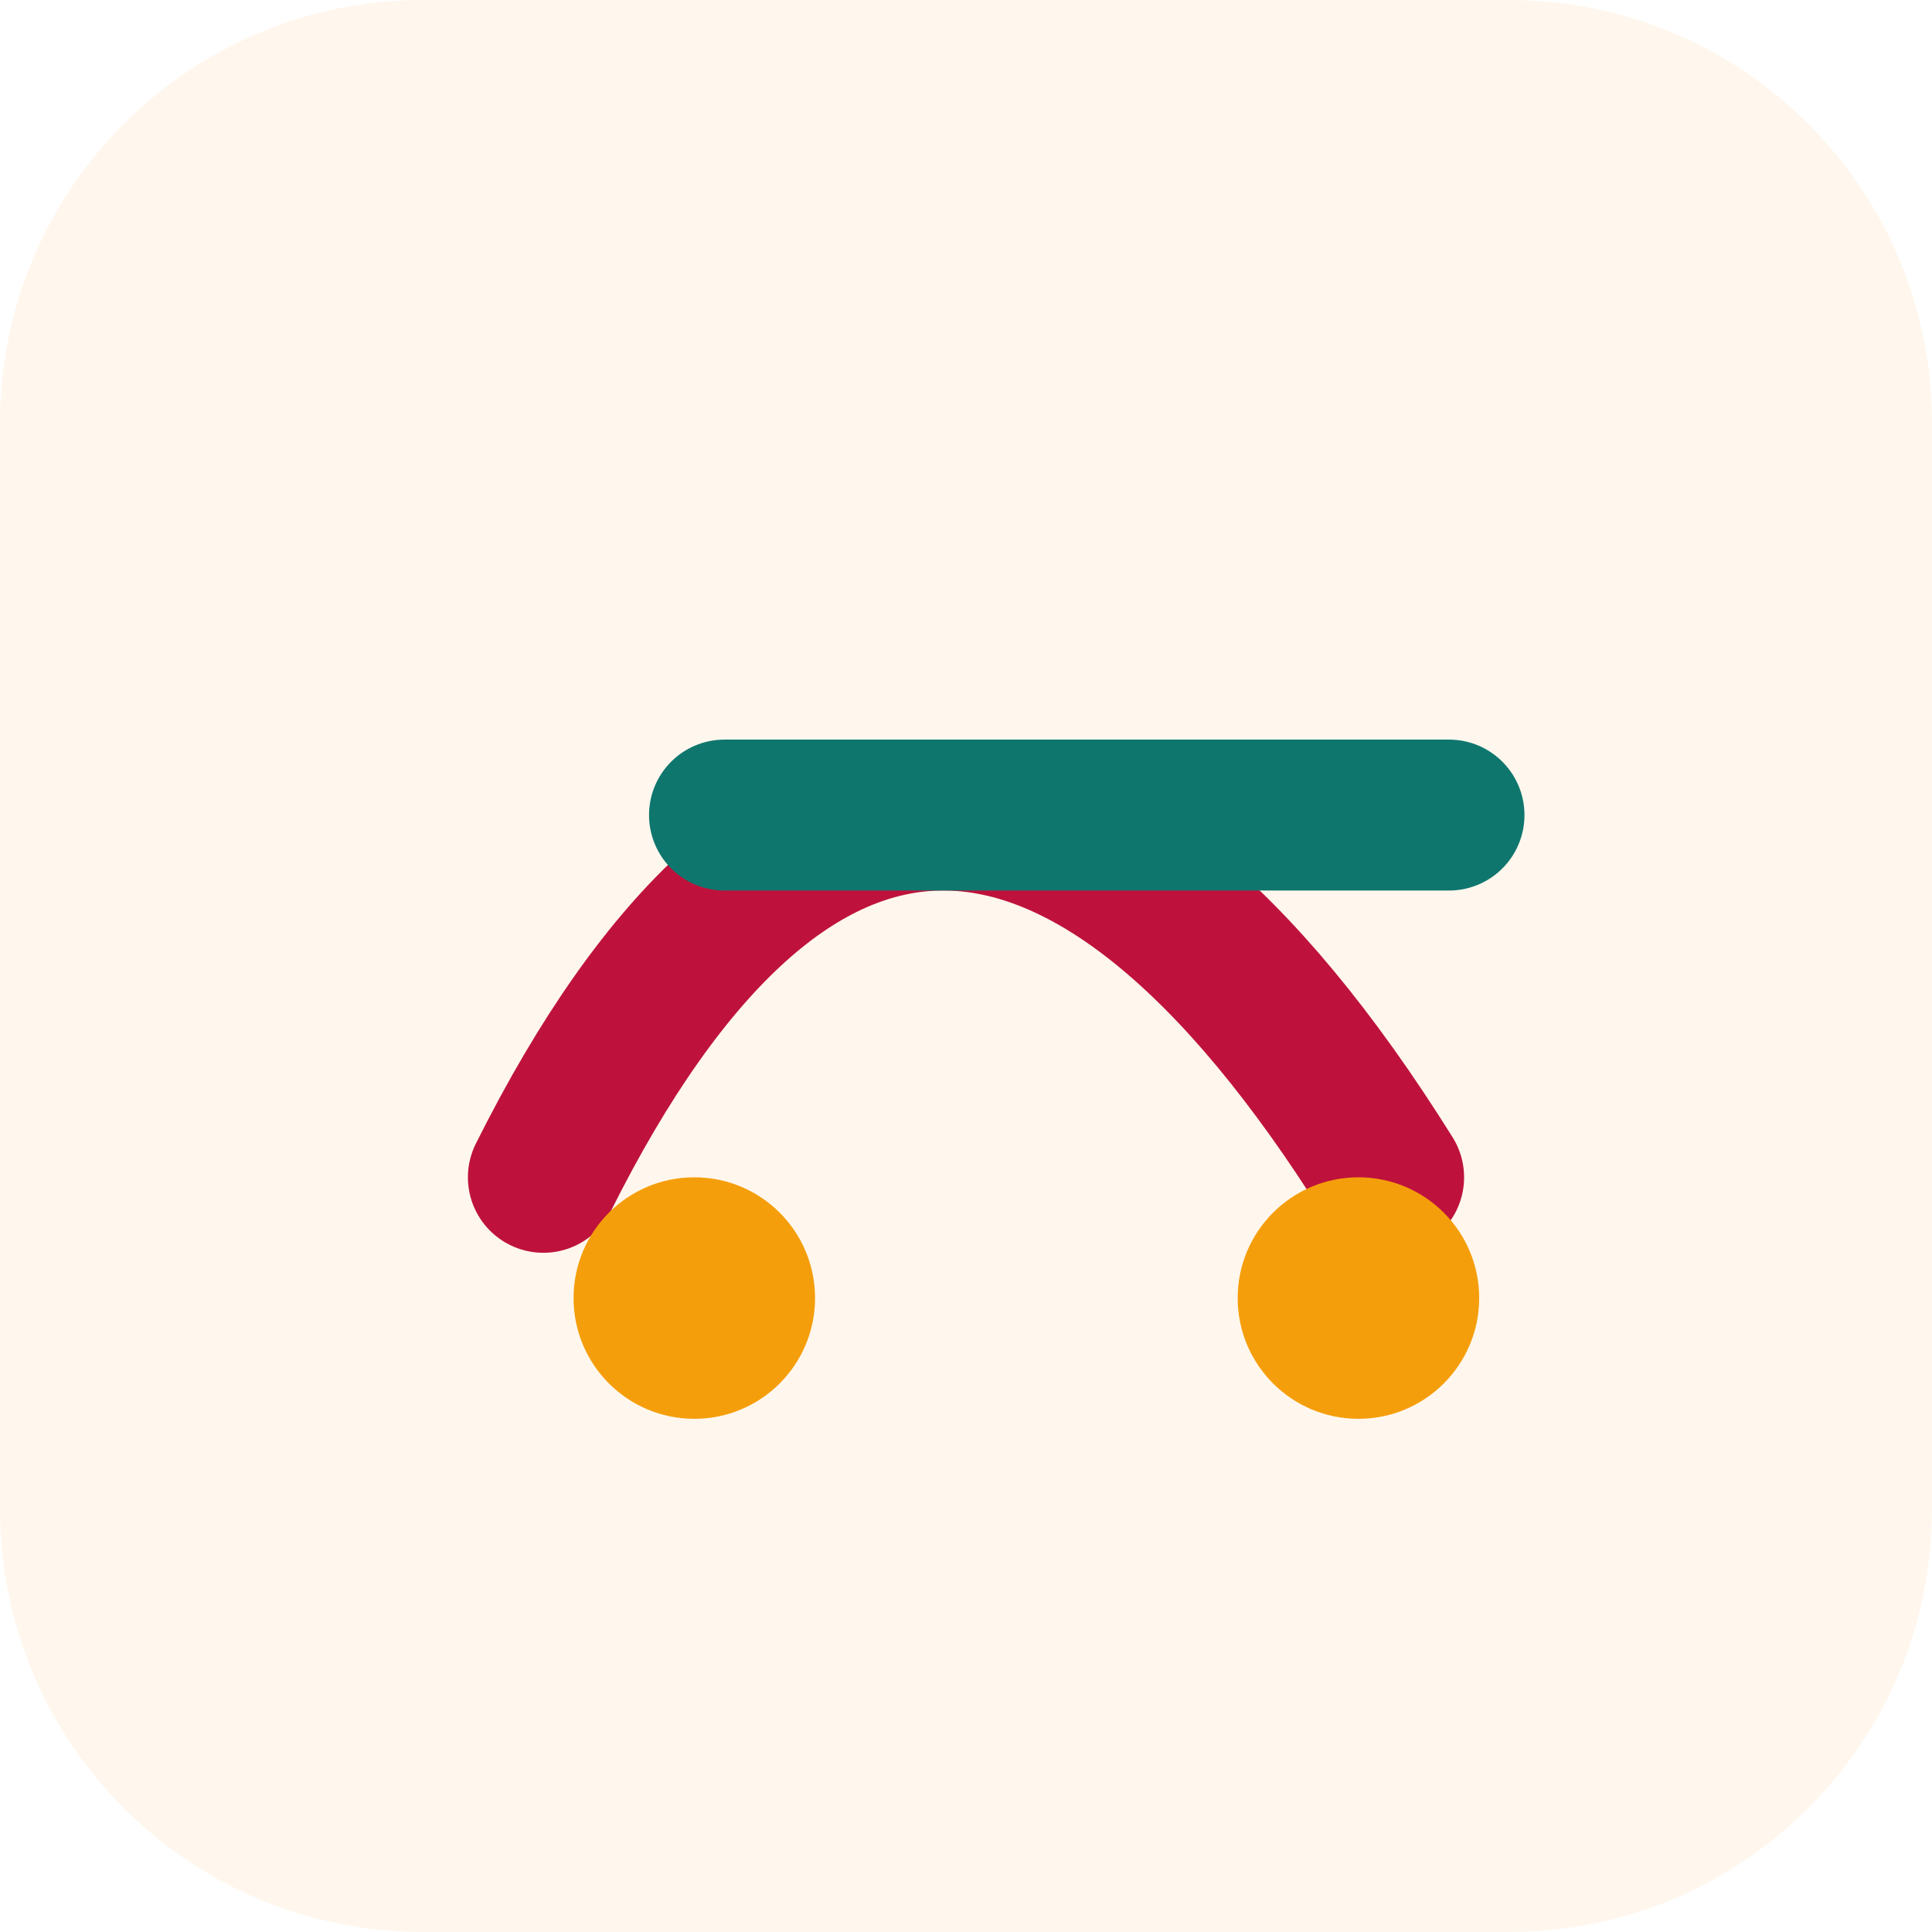
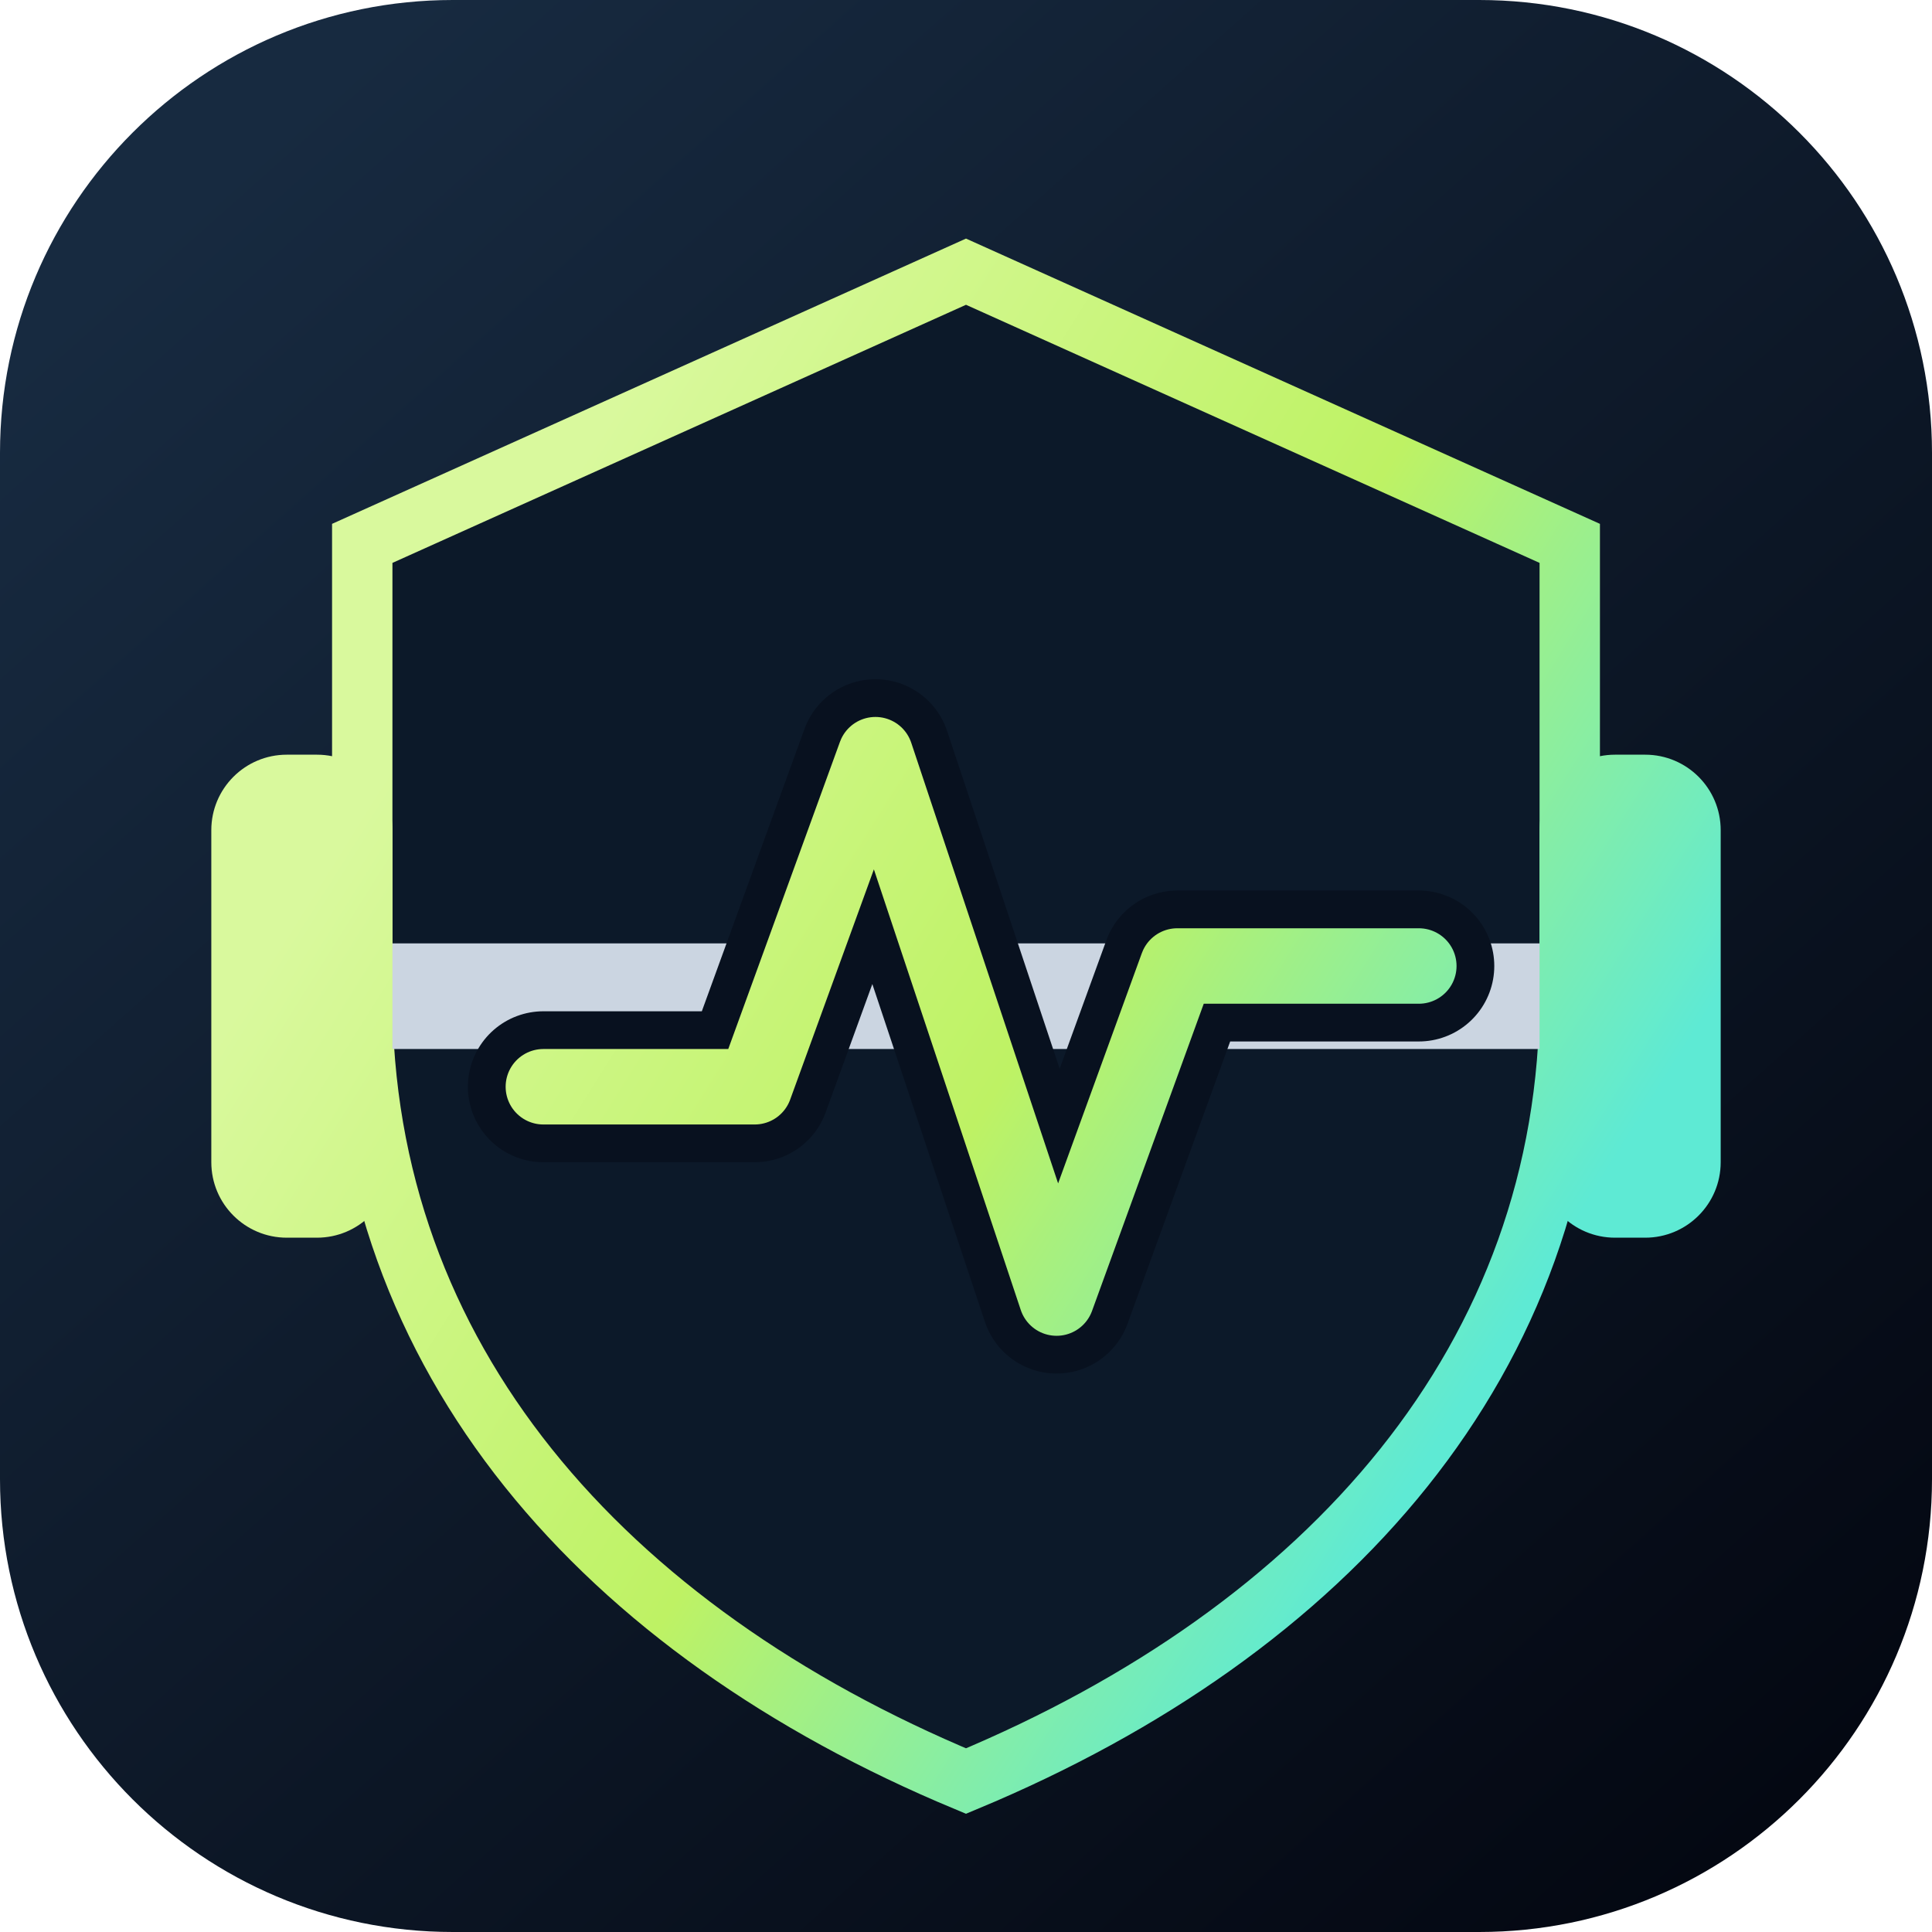
<svg xmlns="http://www.w3.org/2000/svg" width="64" height="64" viewBox="0 0 64 64" fill="none">
-   <rect width="64" height="64" rx="14" fill="#fff7ed" />
-   <path d="M18 39c8-16 18-16 28 0" stroke="#be123c" stroke-width="5" stroke-linecap="round" />
-   <path d="M24 27h24" stroke="#0f766e" stroke-width="5" stroke-linecap="round" />
-   <circle cx="23" cy="43" r="4" fill="#f59e0b" />
-   <circle cx="45" cy="43" r="4" fill="#f59e0b" />
+   <defs>
+     <linearGradient id="bg" x1="8" y1="5" x2="58" y2="61" gradientUnits="userSpaceOnUse">
+       <stop stop-color="#172A40" />
+       <stop offset="1" stop-color="#040812" />
+     </linearGradient>
+     <linearGradient id="neon" x1="15" y1="22" x2="50" y2="44" gradientUnits="userSpaceOnUse">
+       <stop stop-color="#D9F99D" />
+       <stop offset="0.55" stop-color="#BEF264" />
+       <stop offset="1" stop-color="#5EEAD4" />
+     </linearGradient>
+   </defs>
+   <rect width="64" height="64" rx="15" fill="url(#bg)" />
+   <path d="M32 9L52 18V33C52 45 44 54 32 59C20 54 12 45 12 33V18L32 9Z" fill="#0C1929" stroke="url(#neon)" stroke-width="2" />
+   <path d="M10 33H54" stroke="#CBD5E1" stroke-width="3.5" stroke-linecap="round" />
+   <rect x="7" y="25" width="6" height="16" rx="2.5" fill="url(#neon)" />
+   <rect x="51" y="25" width="6" height="16" rx="2.5" fill="url(#neon)" />
+   <path d="M18 36H25L29 25L35 43L39 32H47" stroke="#08111F" stroke-width="5" stroke-linecap="round" stroke-linejoin="round" />
+   <path d="M18 36H25L29 25L35 43L39 32H47" stroke="url(#neon)" stroke-width="2.5" stroke-linecap="round" stroke-linejoin="round" />
</svg>
